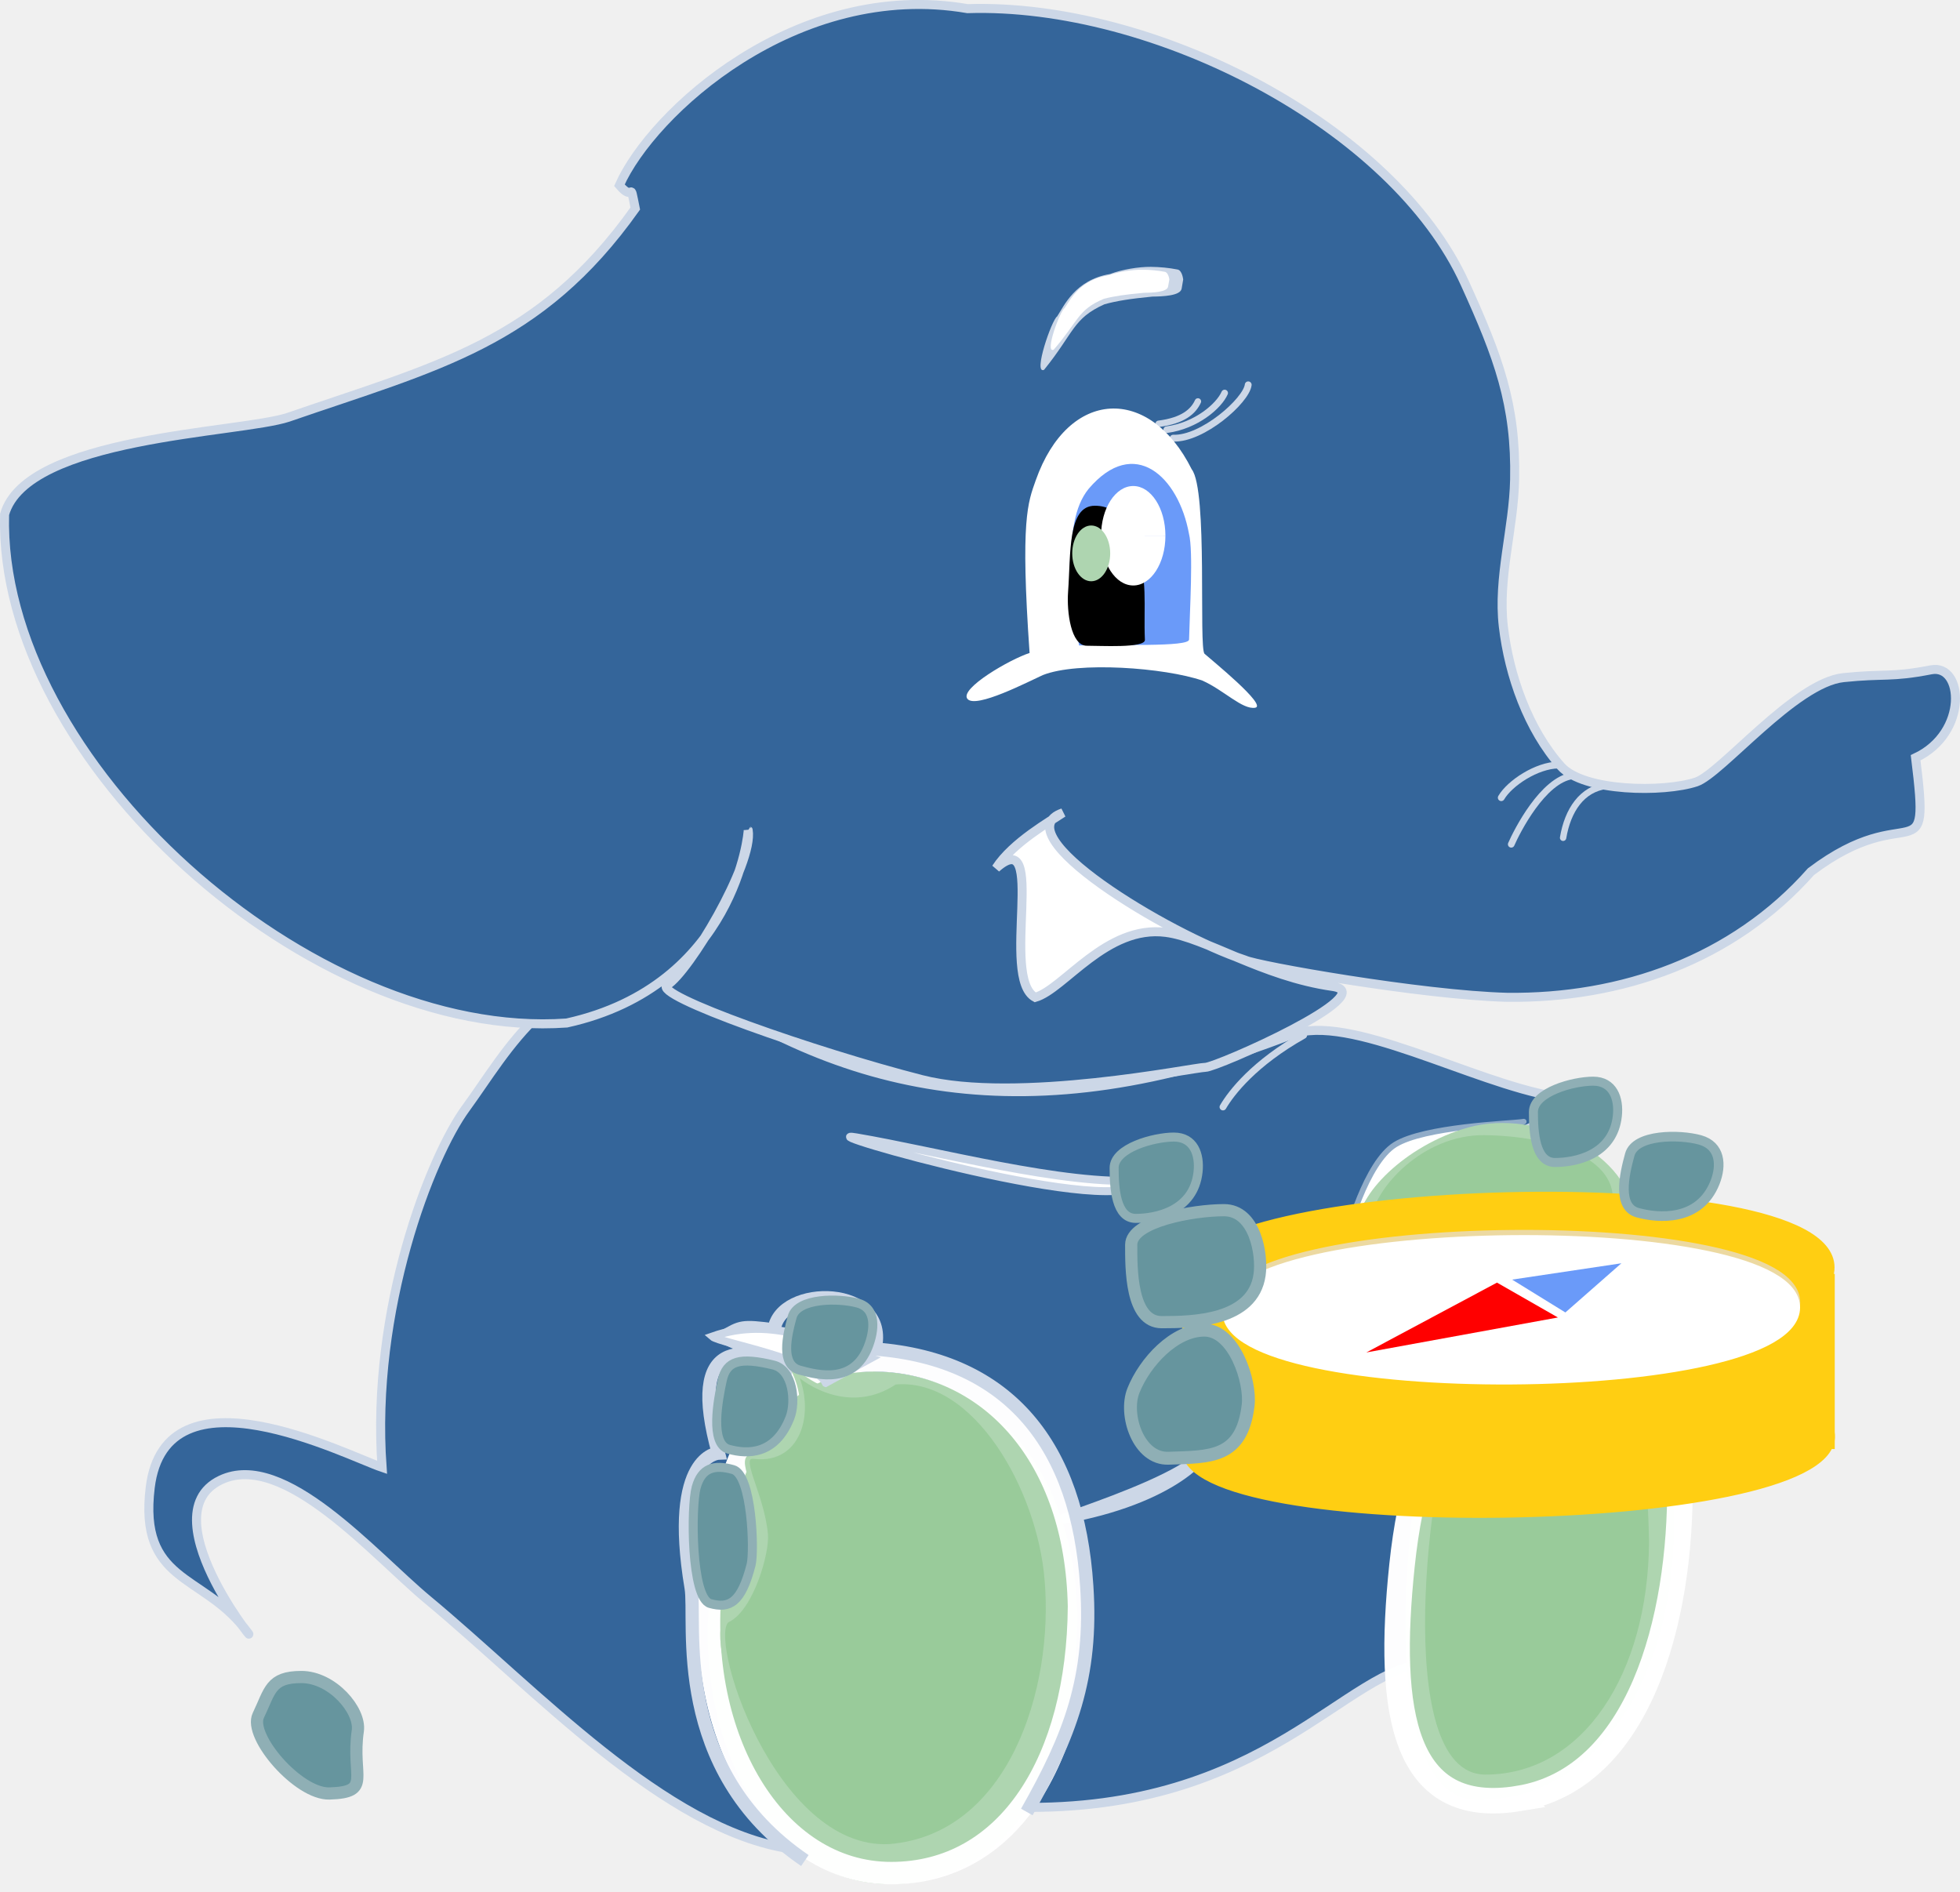
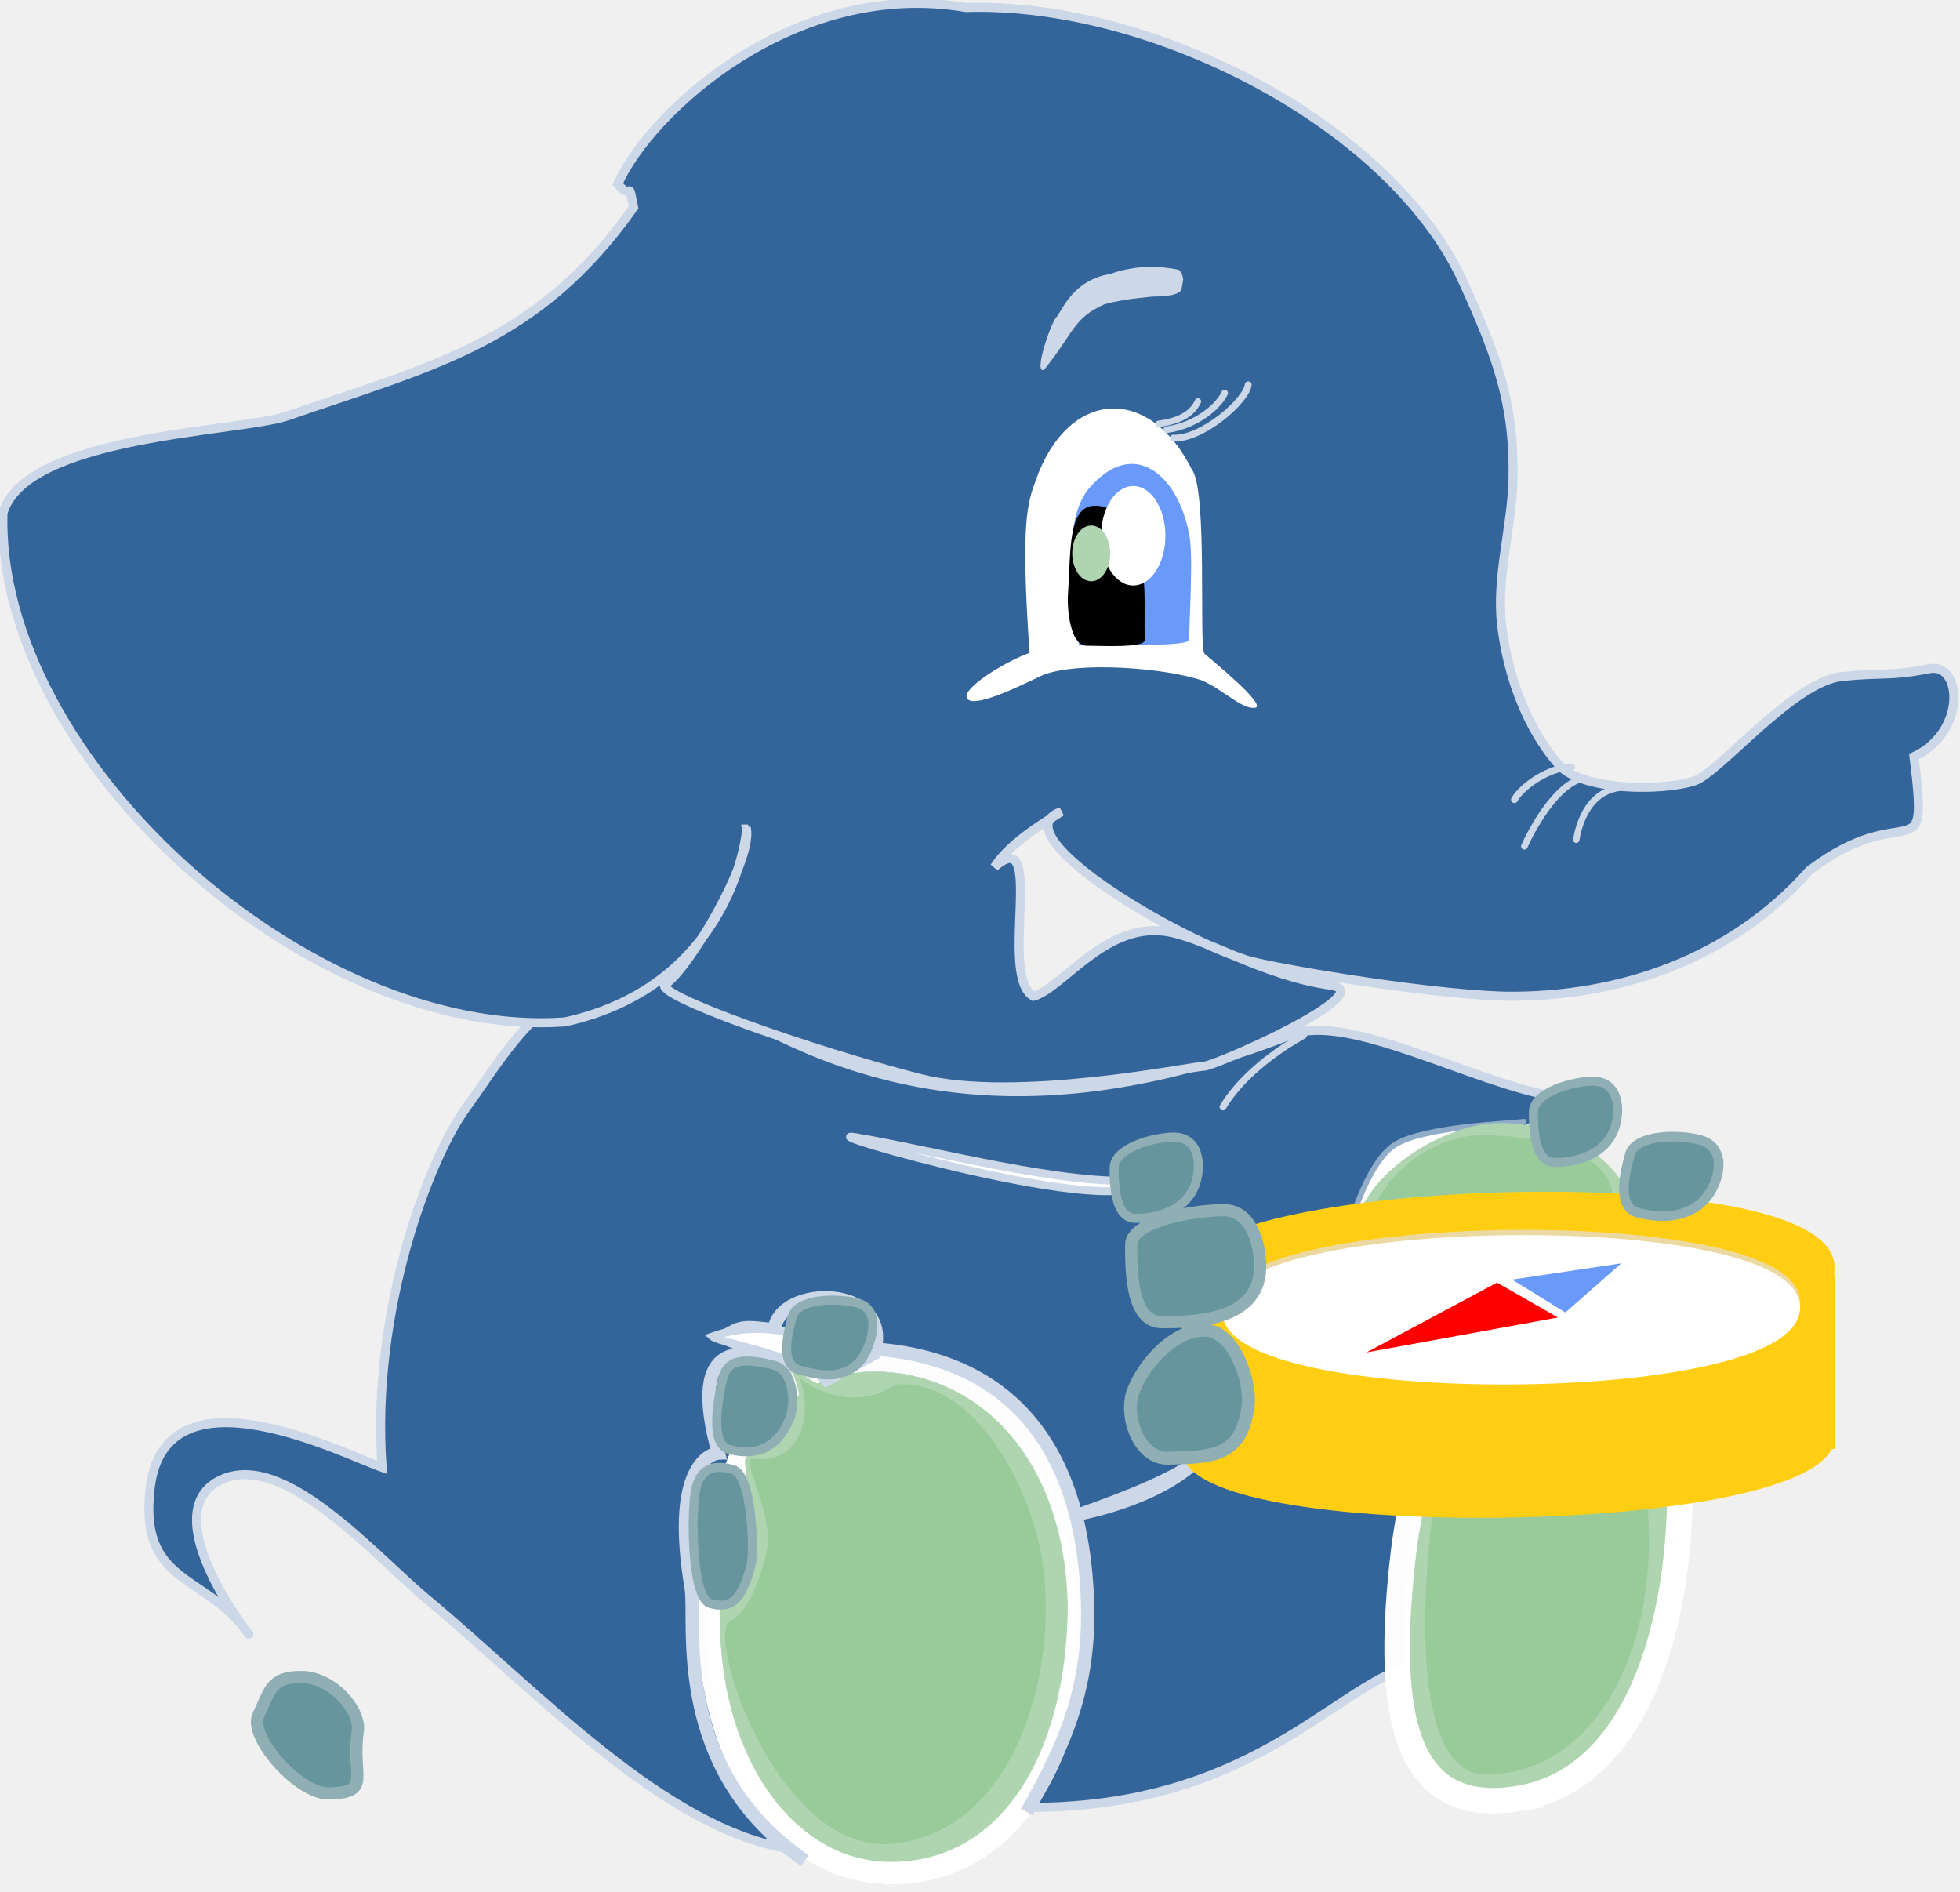
<svg xmlns="http://www.w3.org/2000/svg" width="738.499" height="712.609" id="svg2" version="1.1">
  <defs id="defs4">
-     </defs>
+     <linearGradient y2="11.232" x2="197.17" y1="249.007" x1="200.788" gradientUnits="userSpaceOnUse" id="Gradient_1">
+       <stop id="stop5" stop-color="#589632" offset="0" />
+       <stop id="stop7" stop-color="#93B023" offset="1" />
+     </linearGradient>
+     <linearGradient y2="16.928" x2="126.351" y1="252.718" x1="129.939" gradientUnits="userSpaceOnUse" id="Gradient_2">
+       <stop id="stop10" stop-color="#589632" offset="0" />
+       <stop id="stop12" stop-color="#93B023" offset="1" />
+     </linearGradient>
+   </defs>
  <g id="layer1" style="display:inline" transform="translate(-3.792174,-249.7327)">
-     <rect style="fill:#fefdff;fill-opacity:1;stroke:#ccd7e7;stroke-width:0.1;stroke-linecap:round;stroke-miterlimit:4;stroke-opacity:1;stroke-dasharray:none;stroke-dashoffset:0" id="rect3040" width="113.492" height="87.302" x="398.924" y="444.338" />
-     <rect style="fill:#ffffff;fill-opacity:1;stroke:#ccd7e7;stroke-width:9.595;stroke-linecap:round;stroke-miterlimit:4;stroke-opacity:1;stroke-dasharray:none;stroke-dashoffset:0" id="rect3048" width="103.544" height="92.645" x="356.047" y="296.615" transform="translate(3.792174,249.7327)" />
-     <g id="g3047" transform="translate(-40.44674,42.13776)">
-       <path id="path3034-2" d="m 342.227,904.163 c -47.642,-7.076 -96.086,-60.002 -136.857,-93.858 -20.303,-16.85 -54.171,-56.484 -77.986,-45.126 -28.622,13.651 20.498,70.475 8.799,55.647 -16.04,-20.329 -39.694,-17.188 -35.339,-52.844 5.769,-47.23 73.711,-12.172 87.356,-7.558 -4.328,-59.705 18.249,-117.149 31.546,-135.311 15.932,-21.761 32.642,-55.433 76.78,-52.353 64.159,47.231 136,62.87 234.176,24.667 21.681,-8.437 68.108,17.949 99.209,23.247 29.185,4.971 -79.921,29.793 -61.947,53.317 17.528,22.94 9.606,90.119 15.467,118.387 3.754,18.109 -2.835,23.542 -0.685,41.911 -31.156,0.645 -60.934,56.126 -155.16,54.177 -50.356,-50.637 -83.697,-10.602 -85.36,15.696 z" style="fill:#34659a;fill-opacity:1;stroke:#ccd7e7;stroke-width:3.4;stroke-linecap:butt;stroke-linejoin:miter;stroke-miterlimit:4;stroke-opacity:1;stroke-dasharray:none;display:inline" />
-       <path id="path4002" d="m 617.671,630.272 c 4.735,-0.639 -15.214,1.429 -31.726,9.268 -28.826,13.686 -35.324,38.475 -34.825,35.855 0.499,-2.619 7.789,-29.741 18.781,-36.566 10.992,-6.826 43.035,-7.918 47.77,-8.557 z" style="fill:#ffffff;fill-opacity:1;stroke:#91acc8;stroke-width:2.097;stroke-miterlimit:4;stroke-opacity:1;stroke-dasharray:none" />
-       <path id="path3034" d="m 326.136,520.342 c 0.256,0.171 -4.858,58.615 -68.37,72.669 -96.419,6.813 -214.373,-98.98 -211.798,-191.64 8.255,-29.304 88.636,-30.56 106.824,-36.545 56.015,-19.368 94.7,-27.777 130.806,-78.67 -2.389,-11.862 -0.112,-1.858 -5.974,-8.777 12.074,-27.267 66.589,-77.636 131.178,-66.528 70.147,-2.253 160.489,44.204 187.427,103.559 12.58,27.718 19.284,45.6 18.697,73.868 -0.384,18.49 -6.404,36.95 -4.255,55.319 2.163,18.49 9.339,38.8 21.711,52.71 8.543,9.605 38.759,9.919 50.964,5.887 9.266,-3.061 37.181,-37.398 55.451,-39.303 15.535,-1.62 17.692,0.035 33.023,-2.946 12.256,-2.383 14.149,23.76 -5.804,33.135 5.622,45.571 -1.76,14.406 -39.443,42.918 -29.365,33.184 -71.373,47.825 -114.439,47.329 -32.288,-0.827 -94.512,-11.902 -98.768,-14.03 -29.43,-9.776 -91.61,-47.715 -68.654,-55.488 -4.418,3.017 -18.888,11.111 -25.161,20.852 19.665,-17.383 1.255,41.445 14.741,48.695 10.917,-3.176 26.768,-27.424 49.258,-24.488 15.028,1.962 36.228,16.605 62.828,20.368 19.032,2.693 -43.729,30.473 -47.985,30.473 -4.255,0 -70.895,13.831 -106.905,4.609 -39.89,-10.215 -102.027,-31.898 -95.854,-35.64 8.135,-4.932 32.625,-45.724 30.501,-58.337 z" style="fill:#34659a;fill-opacity:1;stroke:#ccd7e7;stroke-width:3.4;stroke-linecap:butt;stroke-linejoin:miter;stroke-miterlimit:4;stroke-opacity:1;stroke-dasharray:none" />
-       <path style="fill:#ccd7e7;fill-opacity:1;stroke-width:0.1;stroke-miterlimit:4;stroke-dasharray:none;display:inline" id="path3046-7" d="m 437.621,346.929 c -4.282,1.849 2.998,-19.077 4.924,-20.105 2.566,-3.893 6.766,-13.79 19.957,-15.993 4.397,-1.686 10.751,-2.744 15.384,-2.698 3.329,0.033 6.765,0.351 10.065,1.006 1.757,0.349 2.096,3.77 2.096,3.77 l -0.582,3.431 c -0.46,2.712 -7.13,2.945 -11.025,2.994 -8.272,0.799 -13.623,1.645 -18.087,2.91 -11.904,5.343 -11.355,10.629 -22.733,24.685 z" />
-       <g id="g3959">
-         <g id="g3909">
-           <path id="path3882" d="m 480.793,367.257 c 9.222,-1.178 13.073,-4.647 14.808,-8.429" style="fill:none;stroke:#ccd7e7;stroke-width:2.407;stroke-linecap:round;stroke-linejoin:miter;stroke-miterlimit:4;stroke-opacity:1;stroke-dasharray:none;stroke-dashoffset:0" />
-           <path id="path3882-5" d="m 483.851,369.469 c 11.205,-1.508 19.71,-8.969 21.818,-13.809" style="fill:none;stroke:#ccd7e7;stroke-width:2.502;stroke-linecap:round;stroke-linejoin:miter;stroke-miterlimit:4;stroke-opacity:1;stroke-dasharray:none;stroke-dashoffset:0;display:inline" />
-           <path id="path3882-3" d="m 486.274,372.667 c 10.979,0.466 27.586,-14.157 28.274,-20.097" style="fill:none;stroke:#ccd7e7;stroke-width:2.57;stroke-linecap:round;stroke-linejoin:miter;stroke-miterlimit:4;stroke-opacity:1;stroke-dasharray:none;stroke-dashoffset:0;display:inline" />
-         </g>
+     <path style="display:inline;fill:#34659a;fill-opacity:1;stroke:#ccd7e7;stroke-width:3.4;stroke-linecap:butt;stroke-linejoin:miter;stroke-miterlimit:4;stroke-dasharray:none;stroke-opacity:1" d="m 301.781,946.301 c -47.642,-7.076 -96.086,-60.002 -136.857,-93.858 -20.303,-16.85 -54.171,-56.484 -77.986,-45.126 -28.622,13.651 20.498,70.475 8.799,55.647 -16.04,-20.329 -39.694,-17.188 -35.339,-52.844 5.769,-47.23 73.711,-12.172 87.356,-7.558 -4.328,-59.705 18.249,-117.149 31.546,-135.311 15.932,-21.761 32.642,-55.433 76.78,-52.353 64.159,47.231 136,62.87 234.176,24.667 21.681,-8.437 68.108,17.949 99.209,23.247 29.185,4.971 -79.921,29.793 -61.947,53.317 17.528,22.94 9.606,90.119 15.467,118.387 3.754,18.109 -2.835,23.542 -0.685,41.911 -31.156,0.645 -60.934,56.126 -155.16,54.177 -50.356,-50.637 -83.697,-10.602 -85.36,15.696 z" id="path3034-2" />
+     <path style="fill:#ffffff;fill-opacity:1;stroke:#91acc8;stroke-width:2.097;stroke-miterlimit:4;stroke-dasharray:none;stroke-opacity:1" d="m 577.224,672.41 c 4.735,-0.639 -15.214,1.429 -31.726,9.268 -28.826,13.686 -35.324,38.475 -34.825,35.855 0.499,-2.619 7.789,-29.741 18.781,-36.566 10.992,-6.826 43.035,-7.918 47.77,-8.557 z" id="path4002" />
+     <g id="g3959" transform="translate(-40.44674,42.13776)" />
+     <path style="fill:#ffffff;fill-opacity:1;stroke:#ccd7e7;stroke-width:3;stroke-miterlimit:4;stroke-dasharray:none;stroke-opacity:1" id="path4000" d="m 434.015,694.433 c -5.58,15.798 -128.541,-19.736 -107.563,-16.199 29.934,5.047 78.636,18.223 107.563,16.199 z" />
+     <path style="display:inline;fill:#ffffff;fill-opacity:1;stroke:#ccd7e7;stroke-width:3.227;stroke-miterlimit:4;stroke-dasharray:none;stroke-opacity:1" id="path4000-0" d="m 458.767,791.294 c 5.625,14.743 -83.702,37.621 -46.946,29.421 37.879,-8.45 51.376,-25.895 46.946,-29.421 z" />
+     <g id="g4349" transform="translate(-41.21041,46.02868)">
+       <path id="path3976" d="m 380.241,913.536 c -44.074,0 -73.768,-51.252 -67.877,-108.806 6.052,-59.121 27.895,-86.099 64.837,-84.279 40.194,1.981 72.685,35.704 73.819,92.567 -0.4,58.021 -26.704,100.518 -70.779,100.518 z" style="fill:#aed5b0;fill-opacity:1;stroke:#ffffff;stroke-width:5.545;stroke-miterlimit:4;stroke-opacity:0" />
+       <path id="path3976-7" d="m 380.772,909.383 c -44.074,0 -73.768,-51.252 -67.877,-108.806 6.052,-59.121 27.895,-86.099 64.837,-84.279 40.194,1.981 72.685,35.704 73.819,92.567 -0.4,58.021 -26.705,100.518 -70.779,100.518 z" style="display:inline;fill:#aed5b0;fill-opacity:0;stroke:#ffffff;stroke-width:8.445;stroke-miterlimit:4;stroke-dasharray:none;stroke-opacity:0.986" />
+       <g transform="translate(-2.072739,-1.03637)" id="g4323">
+         <path style="fill:none;stroke:#ccd7e7;stroke-width:5;stroke-linecap:butt;stroke-linejoin:miter;stroke-miterlimit:4;stroke-dasharray:none;stroke-opacity:1" d="m 350.333,905.687 c -50.786,-34.61 -40.71,-89.993 -42.849,-102.78 -8.362,-49.991 10.26,-50.694 10.26,-50.694 -12.17,-43.824 9.355,-40.68 28.53,-31.849 l -26.719,-11.905 c 6.849,-3.913 6.854,-4.254 19.184,-2.687 2.176,-17.359 43.851,-17.037 38.021,7.213 50.801,3.883 76.39,36.667 79.79,89.318 2.286,34.378 -6.341,56.47 -22.586,85.093" id="path4231" />
+         <path style="fill:#ffffff;fill-opacity:1;stroke:#ccd7e7;stroke-width:3;stroke-miterlimit:4;stroke-dasharray:none;stroke-opacity:1" d="m 375.121,716.505 c -1.201,0.665 -15.684,8.498 -16.885,9.164 -4.701,-9.05 -39.974,-14.945 -42.745,-17.421 22.787,-8.041 42.301,2.868 59.63,8.257 z" id="path3997" />
+         <path style="fill:#99cb9a;fill-opacity:1;stroke:#aed5b0;stroke-width:1.842;stroke-miterlimit:4;stroke-dasharray:none;stroke-opacity:1" d="m 441.588,799.966 c 3.527,41.312 -13.673,96.699 -59.415,100.451 -44.103,2.238 -70.379,-80.785 -60.87,-85.412 8.758,-4.261 14.849,-25.314 14.203,-32.245 -1.468,-15.771 -11.616,-30.166 -4.124,-29.304 17.594,2.024 22.119,-18.407 14.527,-32.924 5.45,5.778 22.041,15.885 38.328,4.915 30.526,-2.886 54.694,40.687 57.35,74.519 z" id="path3970" />
+         <path style="display:inline;fill:#66959e;fill-opacity:1;stroke:#8fafb5;stroke-width:3.4;stroke-miterlimit:4;stroke-opacity:1" d="m 374.157,712.233 c -5.504,13.881 -18.594,10.677 -25.827,8.679 -7.233,-1.998 -4.778,-12.785 -2.779,-20.018 1.998,-7.233 17.543,-7.195 24.776,-5.197 7.233,1.998 6.259,10.411 3.83,16.536 z" id="path3771-5-3" />
+         <path style="display:inline;fill:#66959e;fill-opacity:1;stroke:#8fafb5;stroke-width:3.4;stroke-miterlimit:4;stroke-opacity:1" d="m 344.685,738.96 c -5.504,13.881 -15.803,13.78 -23.036,11.782 -7.233,-1.998 -4.03,-18.698 -2.43,-26.029 1.596,-7.313 6.649,-8.78 19.33,-5.692 7.291,1.775 8.564,13.815 6.136,19.94 z" id="path3771-5-5" />
+         <path style="display:inline;fill:#66959e;fill-opacity:1;stroke:#8fafb5;stroke-width:3.4;stroke-miterlimit:4;stroke-opacity:1" d="m 330.081,794.236 c -3.707,14.465 -8.198,16.618 -15.431,14.62 -7.233,-1.998 -7.253,-36.547 -5.255,-43.78 1.998,-7.233 6.663,-8.718 13.885,-6.682 7.201,2.03 8.074,30.873 6.801,35.843 z" id="path3771-5-6" />
      </g>
-       <g transform="translate(-617.2097,20.53188)" id="g3104">
-         <path style="fill:#ffffff;fill-opacity:1;stroke-width:0.1;stroke-miterlimit:4;stroke-dasharray:none" id="path3046" d="m 1058.447,318.835 c -3.561,1.437 2.493,-14.831 4.094,-15.63 2.133,-3.027 5.627,-10.72 16.595,-12.433 3.656,-1.311 8.94,-2.133 12.793,-2.097 2.768,0.026 5.625,0.273 8.37,0.782 1.461,0.271 1.743,2.931 1.743,2.931 l -0.484,2.667 c -0.383,2.108 -5.929,2.289 -9.168,2.327 -6.879,0.621 -11.328,1.279 -15.04,2.262 -9.898,4.154 -9.442,8.263 -18.903,19.191 z" />
-         <path style="fill:#ffffff;fill-opacity:1;fill-rule:nonzero;stroke:none" d="m 1025.964,450.358 c -3.104,-3.837 16.136,-14.986 23.416,-17.284 -3.523,-50.323 -0.616,-56.728 2.307,-65.019 12.277,-34.823 42.975,-35.903 58.785,-4.182 6.167,7.826 2.549,67.433 4.839,69.502 2.29,2.07 23.906,19.567 19.049,20.327 -4.857,0.76 -11.707,-6.592 -19.875,-10.236 -14.153,-4.859 -46.946,-7.317 -60.123,-2.069 -5.383,2.426 -25.295,12.797 -28.399,8.96 z" id="path2985" />
-         <path style="fill:#6a9af9;fill-opacity:1" d="m 1064.722,397.218 c 0.712,-8.924 1.255,-18.998 6.882,-25.961 17.229,-20.284 33.902,-4.64 37.833,16.901 1.673,6.555 0.289,29.041 0.035,39.857 -0.069,2.929 -27.462,1.655 -41.44,2.224 0,0 -4.189,-21.994 -3.309,-33.021 z" id="path2988" />
-         <path style="fill:#000000;fill-opacity:1" d="m 1089.371,393.954 c 4.756,10.413 2.894,21.484 3.457,34.17 0.143,3.222 -17.055,2.187 -21.87,2.218 -6.016,0.038 -7.613,-12.809 -7.073,-20.243 1.064,-14.64 -0.217,-32.499 10.064,-32.499 10.28,0 12.31,9.538 15.423,16.354 z" id="path2994" />
-         <path style="fill:#ffffff;fill-opacity:1" id="path2999" d="m 409.796,388.771 c 0,10.348 -5.426,18.737 -12.12,18.737 -6.694,0 -12.12,-8.389 -12.12,-18.737 0,-10.348 5.426,-18.737 12.12,-18.737 6.685,0 12.108,8.368 12.12,18.703 l -12.12,0.034 z" transform="translate(690.7641,0.131237)" />
+     </g>
+     <path style="display:inline;fill:#66959e;fill-opacity:1;stroke:#8fafb5;stroke-width:4.595;stroke-miterlimit:4;stroke-opacity:1" d="m 138.609,901.808 c -2.51,17.384 5.481,23.113 -10.68,23.608 -11.7,0.358 -30.612,-21.48 -26.809,-29.402 4.455,-9.282 4.499,-14.477 16.205,-14.477 11.706,0 22.392,12.601 21.284,20.271 z" id="path3771-3-6-9" />
+     <path style="display:inline;fill:#aed5b0;fill-opacity:1;stroke:#ffffff;stroke-width:5.545;stroke-miterlimit:4;stroke-opacity:0" d="m 560.605,927.848 c -44.074,0 -23.448,-142.306 -15.022,-152.334 12.355,-14.704 9.646,-18.398 42.037,-34.533 36.021,-17.944 45.74,27.413 46.873,84.276 -0.4,58.021 -29.814,102.591 -73.888,102.591 z" id="path3976-6" />
+     <path style="display:inline;fill:#ffffff;fill-opacity:0;stroke:#ffffff;stroke-width:9.614;stroke-miterlimit:4;stroke-dasharray:none;stroke-opacity:0.986" d="m 575.965,927.31 c -43.345,7.072 -49.784,-31.927 -43.914,-87.881 6.03,-57.476 27.796,-83.704 64.607,-81.935 40.052,1.925 38.971,-4.484 40.1,50.797 0.513,51.851 -15.395,111.611 -60.794,119.018 z" id="path3976-7-2" />
+     <path style="display:inline;fill:#99cb9a;fill-opacity:1;stroke:#ffffff;stroke-width:4.682;stroke-miterlimit:4;stroke-opacity:0" d="m 563.475,918.297 c -36.773,0 -19.564,-121.611 -12.533,-130.181 10.309,-12.565 8.048,-15.722 35.073,-29.511 30.054,-15.334 38.162,23.427 39.108,72.02 -0.333,49.583 -24.875,87.672 -61.648,87.672 z" id="path3976-6-1" />
+     <g id="g3094" transform="translate(-40.44674,42.13776)">
+       <path id="path3976-6-6" d="m 576.626,692.499 c -32.51,0 -19.857,-17.478 -20.455,-23.221 -1.136,-10.916 17.335,-30.187 41.227,-36.898 26.569,-7.463 61.627,10.563 62.463,34.211 -0.295,24.13 -50.725,25.908 -83.234,25.908 z" style="display:inline;fill:#aed5b0;fill-opacity:1;stroke:#ffffff;stroke-width:3.071;stroke-miterlimit:4;stroke-opacity:0" />
+       <path id="path3976-6-6-7" d="m 587.506,688.24 c -25.08,0 -26.988,-15.739 -26.502,-21.525 0.918,-10.916 19.048,-31.741 42.526,-31.458 24.297,0.293 51.238,8.126 48.188,26.87 -0.227,18.952 -39.132,26.113 -64.213,26.113 z" style="display:inline;fill:#99cb9a;fill-opacity:1;stroke:#ffffff;stroke-width:2.391;stroke-miterlimit:4;stroke-opacity:0" />
+     </g>
+     <path style="fill:#66959e;fill-opacity:1;stroke:#8fafb5;stroke-width:3.4;stroke-miterlimit:4;stroke-opacity:1" d="m 455.209,691.206 c -1.609,14.845 -15.984,17.547 -23.488,17.547 -7.504,0 -8.141,-11.529 -8.141,-19.032 0,-7.504 14.994,-11.607 22.498,-11.607 7.504,0 9.841,6.542 9.131,13.092 z" id="path3771" />
+     <rect style="fill:#ffce12;fill-opacity:1;stroke:#ffce12;stroke-width:2.778;stroke-miterlimit:4;stroke-dasharray:none;stroke-opacity:1" id="rect4115" width="243.042" height="63.214" x="450.667" y="731.047" />
+     <path style="display:inline;fill:#ffce12;fill-opacity:1;stroke:#ffce12;stroke-width:3.878;stroke-miterlimit:4;stroke-opacity:1" d="m 693.082,727.202 c 0.115,40.001 -240.448,38.923 -241.595,3.688 -1.147,-35.235 241.48,-43.689 241.595,-3.688 z" id="path3922-1-0-9" />
+     <path style="display:inline;fill:#ffce12;fill-opacity:1;stroke:#ecd9a1;stroke-width:3.659;stroke-miterlimit:4;stroke-opacity:1" d="m 680.235,740.414 c -0.276,35.491 -213.777,36.295 -214.027,1.656 -0.249,-34.639 214.303,-37.148 214.027,-1.656 z" id="path3922-1-0" />
+     <path style="display:inline;fill:#ffce12;fill-opacity:1;stroke:#ffce12;stroke-width:3.884;stroke-miterlimit:4;stroke-opacity:1" d="m 693.222,791.278 c -1.595,35.343 -243.291,38.664 -242.322,4.176 0.97,-34.488 243.917,-39.519 242.322,-4.176 z" id="path3922-1-0-9-3" />
+     <path style="display:inline;fill:#ffffff;fill-opacity:1;stroke:#ffffff;stroke-width:3.659;stroke-miterlimit:4;stroke-opacity:1" d="m 680.205,742.37 c -0.276,35.491 -213.777,36.295 -214.027,1.656 -0.249,-34.639 214.303,-37.148 214.027,-1.656 z" id="path3922-1" />
+     <g id="g3966" transform="translate(73.61725,80.82263)">
+       <path id="path3945" d="m 445,678.434 49.22,-26.307 22.953,13.135 z" style="fill:#ff0000;fill-opacity:1;stroke:#ffffff;stroke-width:0;stroke-miterlimit:4;stroke-dasharray:none;stroke-opacity:1" />
+       <path id="path3945-2" d="m 519.985,663.373 -20.065,-12.378 41.167,-6.151 z" style="display:inline;fill:#6a9af9;fill-opacity:1;stroke:#ffffff;stroke-width:0;stroke-miterlimit:4;stroke-dasharray:none;stroke-opacity:1" />
+     </g>
+     <path style="display:inline;fill:#66959e;fill-opacity:1;stroke:#8fafb5;stroke-width:4.595;stroke-miterlimit:4;stroke-opacity:1" d="m 478.378,730.056 c -2.51,17.384 -25.154,17.797 -36.859,17.797 -11.706,0 -11.505,-20.396 -11.505,-29.183 0,-8.787 23.247,-13.012 34.953,-13.012 11.706,0 14.518,16.728 13.411,24.398 z" id="path3771-3" />
+     <path style="display:inline;fill:#66959e;fill-opacity:1;stroke:#8fafb5;stroke-width:4.857;stroke-miterlimit:4;stroke-opacity:1" d="m 474.076,779.148 c -2.421,20.132 -14.411,19.391 -30,19.964 -11.286,0.415 -16.887,-16.342 -13.219,-25.516 4.298,-10.749 15.407,-22.739 26.699,-22.739 11.291,0 17.588,19.408 16.52,28.291 z" id="path3771-3-6" />
+     <path style="display:inline;fill:#66959e;fill-opacity:1;stroke:#8fafb5;stroke-width:3.4;stroke-miterlimit:4;stroke-opacity:1" d="m 613.188,670.149 c -1.609,14.845 -15.984,17.547 -23.488,17.547 -7.504,0 -8.141,-11.529 -8.141,-19.032 0,-7.504 14.994,-11.607 22.498,-11.607 7.504,0 9.841,6.542 9.131,13.092 z" id="path3771-7" />
+     <path style="display:inline;fill:#66959e;fill-opacity:1;stroke:#8fafb5;stroke-width:3.627;stroke-miterlimit:4;stroke-opacity:1" d="m 649.975,695.236 c -5.872,14.81 -21.423,13.504 -29.139,11.372 -7.717,-2.132 -5.097,-14.169 -2.965,-21.885 2.132,-7.717 18.717,-7.676 26.433,-5.545 7.717,2.132 8.262,9.523 5.671,16.057 z" id="path3771-5" />
+     <path id="path3882-3-9-0" d="m 494.989,639.777 c -18.546,10.418 -27.227,21.563 -30.397,27.006" style="display:inline;fill:none;stroke:#ccd7e7;stroke-width:2.57;stroke-linecap:round;stroke-linejoin:miter;stroke-miterlimit:4;stroke-dasharray:none;stroke-dashoffset:0;stroke-opacity:1" />
+   </g>
+   <g id="layer5" style="display:inline">
+     <g id="g1165" transform="translate(19.98222,-17.25737)">
+       <path style="display:inline;fill:#34659a;fill-opacity:1;stroke:#ccd7e7;stroke-width:3.4;stroke-linecap:butt;stroke-linejoin:miter;stroke-miterlimit:4;stroke-dasharray:none;stroke-opacity:1" d="m 261.298,329.591 c 0.256,0.171 -4.858,58.615 -68.37,72.669 -96.419,6.813 -214.373,-98.98 -211.798,-191.64 8.255,-29.304 88.636,-30.56 106.824,-36.545 56.015,-19.368 94.7,-27.777 130.806,-78.67 -2.389,-11.862 -0.112,-1.858 -5.974,-8.777 12.074,-27.267 66.589,-77.636 131.178,-66.528 70.147,-2.253 160.489,44.204 187.427,103.559 12.58,27.718 19.284,45.6 18.697,73.868 -0.384,18.49 -6.404,36.95 -4.255,55.319 2.163,18.49 9.339,38.8 21.711,52.71 8.543,9.605 38.759,9.919 50.964,5.887 9.266,-3.061 37.181,-37.398 55.451,-39.303 15.535,-1.62 17.692,0.035 33.023,-2.946 12.256,-2.383 14.149,23.76 -5.804,33.135 5.622,45.571 -1.76,14.406 -39.443,42.918 -29.365,33.184 -71.373,47.825 -114.439,47.329 -32.288,-0.827 -94.512,-11.902 -98.768,-14.03 -29.43,-9.776 -91.61,-47.715 -68.654,-55.488 -4.418,3.017 -18.888,11.111 -25.161,20.852 19.665,-17.383 1.255,41.445 14.741,48.695 10.917,-3.176 26.768,-27.424 49.258,-24.488 15.028,1.962 36.228,16.605 62.828,20.368 19.032,2.693 -43.729,30.473 -47.985,30.473 -4.255,0 -70.895,13.831 -106.905,4.609 -39.89,-10.215 -102.027,-31.898 -95.854,-35.64 8.135,-4.932 32.625,-45.724 30.501,-58.337 z" id="path3034" />
+       <g transform="rotate(180,530.0307,339.2832)" style="display:inline" id="g3909-5-3">
+         <path id="path3882-6-6" d="m 469.816,364.513 c 9.222,-1.178 14.576,-9.204 16.311,-19.573" style="fill:none;stroke:#ccd7e7;stroke-width:2.407;stroke-linecap:round;stroke-linejoin:miter;stroke-miterlimit:4;stroke-dasharray:none;stroke-dashoffset:0;stroke-opacity:1" />
+         <path id="path3882-5-2-7" d="m 482.541,368.287 c 11.205,-1.508 21.02,-20.959 23.129,-25.799" style="display:inline;fill:none;stroke:#ccd7e7;stroke-width:2.502;stroke-linecap:round;stroke-linejoin:miter;stroke-miterlimit:4;stroke-dasharray:none;stroke-dashoffset:0;stroke-opacity:1" />
+         <path id="path3882-3-9-5" d="m 487.856,372.35 c 8.215,-0.086 18.404,-6.857 21.574,-12.301" style="display:inline;fill:none;stroke:#ccd7e7;stroke-width:2.57;stroke-linecap:round;stroke-linejoin:miter;stroke-miterlimit:4;stroke-dasharray:none;stroke-dashoffset:0;stroke-opacity:1" />
      </g>
-       <path style="fill:#aed5b0;fill-opacity:1;display:inline" id="path2999-1" d="m 411.371,388.771 c 0,9.913 -6.131,17.949 -13.695,17.949 -7.563,0 -13.695,-8.036 -13.695,-17.949 0,-9.913 6.131,-17.949 13.695,-17.949 7.563,0 13.695,8.036 13.695,17.949 z" transform="matrix(0.5223648,0,0,0.5853175,247.6596,188.5226)" />
-       <path d="m 474.462,652.295 c -5.58,15.798 -128.541,-19.736 -107.563,-16.199 29.934,5.047 78.636,18.223 107.563,16.199 z" id="path4000" style="fill:#ffffff;fill-opacity:1;stroke:#ccd7e7;stroke-width:3;stroke-miterlimit:4;stroke-opacity:1;stroke-dasharray:none" />
-       <path d="m 499.214,749.156 c 5.625,14.743 -83.702,37.621 -46.946,29.421 37.879,-8.45 51.376,-25.895 46.946,-29.421 z" id="path4000-0" style="fill:#ffffff;fill-opacity:1;stroke:#ccd7e7;stroke-width:3.227;stroke-miterlimit:4;stroke-opacity:1;stroke-dasharray:none;display:inline" />
-       <g transform="translate(-0.7636723,3.890921)" id="g4349">
-         <path style="fill:#aed5b0;fill-opacity:1;stroke:#ffffff;stroke-width:5.545;stroke-miterlimit:4;stroke-opacity:0" d="m 380.241,913.536 c -44.074,0 -73.768,-51.252 -67.877,-108.806 6.052,-59.121 27.895,-86.099 64.837,-84.279 40.194,1.981 72.685,35.704 73.819,92.567 -0.4,58.021 -26.704,100.518 -70.779,100.518 z" id="path3976" />
-         <path style="fill:#aed5b0;fill-opacity:0;stroke:#ffffff;stroke-width:8.445;stroke-miterlimit:4;stroke-opacity:0.986;stroke-dasharray:none;display:inline" d="m 380.772,909.383 c -44.074,0 -73.768,-51.252 -67.877,-108.806 6.052,-59.121 27.895,-86.099 64.837,-84.279 40.194,1.981 72.685,35.704 73.819,92.567 -0.4,58.021 -26.705,100.518 -70.779,100.518 z" id="path3976-7" />
-         <g id="g4323" transform="translate(-2.072739,-1.03637)">
-           <path id="path4231" d="m 350.333,905.687 c -50.786,-34.61 -40.71,-89.993 -42.849,-102.78 -8.362,-49.991 10.26,-50.694 10.26,-50.694 -12.17,-43.824 9.355,-40.68 28.53,-31.849 l -26.719,-11.905 c 6.849,-3.913 6.854,-4.254 19.184,-2.687 2.176,-17.359 43.851,-17.037 38.021,7.213 50.801,3.883 76.39,36.667 79.79,89.318 2.286,34.378 -6.341,56.47 -22.586,85.093" style="fill:none;stroke:#ccd7e7;stroke-width:5;stroke-linecap:butt;stroke-linejoin:miter;stroke-miterlimit:4;stroke-opacity:1;stroke-dasharray:none" />
-           <path id="path3997" d="m 375.121,716.505 c -1.201,0.665 -15.684,8.498 -16.885,9.164 -4.701,-9.05 -39.974,-14.945 -42.745,-17.421 22.787,-8.041 42.301,2.868 59.63,8.257 z" style="fill:#ffffff;fill-opacity:1;stroke:#ccd7e7;stroke-width:3;stroke-miterlimit:4;stroke-opacity:1;stroke-dasharray:none" />
-           <path id="path3970" d="m 441.588,799.966 c 3.527,41.312 -13.673,96.699 -59.415,100.451 -44.103,2.238 -70.379,-80.785 -60.87,-85.412 8.758,-4.261 14.849,-25.314 14.203,-32.245 -1.468,-15.771 -11.616,-30.166 -4.124,-29.304 17.594,2.024 22.119,-18.407 14.527,-32.924 5.45,5.778 22.041,15.885 38.328,4.915 30.526,-2.886 54.694,40.687 57.35,74.519 z" style="fill:#99cb9a;fill-opacity:1;stroke:#aed5b0;stroke-width:1.842;stroke-miterlimit:4;stroke-opacity:1;stroke-dasharray:none" />
-           <path id="path3771-5-3" d="m 374.157,712.233 c -5.504,13.881 -18.594,10.677 -25.827,8.679 -7.233,-1.998 -4.778,-12.785 -2.779,-20.018 1.998,-7.233 17.543,-7.195 24.776,-5.197 7.233,1.998 6.259,10.411 3.83,16.536 z" style="fill:#66959e;fill-opacity:1;stroke:#8fafb5;stroke-width:3.4;stroke-miterlimit:4;stroke-opacity:1;display:inline" />
-           <path id="path3771-5-5" d="m 344.685,738.96 c -5.504,13.881 -15.803,13.78 -23.036,11.782 -7.233,-1.998 -4.03,-18.698 -2.43,-26.029 1.596,-7.313 6.649,-8.78 19.33,-5.692 7.291,1.775 8.564,13.815 6.136,19.94 z" style="fill:#66959e;fill-opacity:1;stroke:#8fafb5;stroke-width:3.4;stroke-miterlimit:4;stroke-opacity:1;display:inline" />
-           <path id="path3771-5-6" d="m 330.081,794.236 c -3.707,14.465 -8.198,16.618 -15.431,14.62 -7.233,-1.998 -7.253,-36.547 -5.255,-43.78 1.998,-7.233 6.663,-8.718 13.885,-6.682 7.201,2.03 8.074,30.873 6.801,35.843 z" style="fill:#66959e;fill-opacity:1;stroke:#8fafb5;stroke-width:3.4;stroke-miterlimit:4;stroke-opacity:1;display:inline" />
-         </g>
-       </g>
-       <path id="path3771-3-6-9" d="m 179.056,859.67 c -2.51,17.384 5.481,23.113 -10.68,23.608 -11.7,0.358 -30.612,-21.48 -26.809,-29.402 4.455,-9.282 4.499,-14.477 16.205,-14.477 11.706,0 22.392,12.601 21.284,20.271 z" style="fill:#66959e;fill-opacity:1;stroke:#8fafb5;stroke-width:4.595;stroke-miterlimit:4;stroke-opacity:1;display:inline" />
-       <path id="path3976-6" d="m 601.052,885.71 c -44.074,0 -23.448,-142.306 -15.022,-152.334 12.355,-14.704 9.646,-18.398 42.037,-34.533 36.021,-17.944 45.74,27.413 46.873,84.276 -0.4,58.021 -29.814,102.591 -73.888,102.591 z" style="fill:#aed5b0;fill-opacity:1;stroke:#ffffff;stroke-width:5.545;stroke-miterlimit:4;stroke-opacity:0;display:inline" />
-       <path id="path3976-7-2" d="m 616.412,885.172 c -43.345,7.072 -49.784,-31.927 -43.914,-87.881 6.03,-57.476 27.796,-83.704 64.607,-81.935 40.052,1.925 38.971,-4.484 40.1,50.797 0.513,51.851 -15.395,111.611 -60.794,119.018 z" style="fill:#ffffff;fill-opacity:0;stroke:#ffffff;stroke-width:9.614;stroke-miterlimit:4;stroke-opacity:0.986;stroke-dasharray:none;display:inline" />
-       <path id="path3976-6-1" d="m 603.922,876.159 c -36.773,0 -19.564,-121.611 -12.533,-130.181 10.309,-12.565 8.048,-15.722 35.073,-29.511 30.054,-15.334 38.162,23.427 39.108,72.02 -0.333,49.583 -24.875,87.672 -61.648,87.672 z" style="fill:#99cb9a;fill-opacity:1;stroke:#ffffff;stroke-width:4.682;stroke-miterlimit:4;stroke-opacity:0;display:inline" />
-       <g id="g3094">
-         <path style="fill:#aed5b0;fill-opacity:1;stroke:#ffffff;stroke-width:3.071;stroke-miterlimit:4;stroke-opacity:0;display:inline" d="m 576.626,692.499 c -32.51,0 -19.857,-17.478 -20.455,-23.221 -1.136,-10.916 17.335,-30.187 41.227,-36.898 26.569,-7.463 61.627,10.563 62.463,34.211 -0.295,24.13 -50.725,25.908 -83.234,25.908 z" id="path3976-6-6" />
-         <path style="fill:#99cb9a;fill-opacity:1;stroke:#ffffff;stroke-width:2.391;stroke-miterlimit:4;stroke-opacity:0;display:inline" d="m 587.506,688.24 c -25.08,0 -26.988,-15.739 -26.502,-21.525 0.918,-10.916 19.048,-31.741 42.526,-31.458 24.297,0.293 51.238,8.126 48.188,26.87 -0.227,18.952 -39.132,26.113 -64.213,26.113 z" id="path3976-6-6-7" />
-       </g>
-       <g transform="translate(10.3197,4.526268)" id="g4195">
-         <path style="fill:#66959e;fill-opacity:1;stroke:#8fafb5;stroke-width:3.4;stroke-miterlimit:4;stroke-opacity:1" d="m 485.336,644.542 c -1.609,14.845 -15.984,17.547 -23.488,17.547 -7.504,0 -8.141,-11.529 -8.141,-19.032 0,-7.504 14.994,-11.607 22.498,-11.607 7.504,0 9.841,6.542 9.131,13.092 z" id="path3771" />
-         <g id="g4176" transform="translate(0.656333,-9.600382)">
-           <rect y="693.984" x="480.138" height="63.214" width="243.042" id="rect4115" style="fill:#ffce12;fill-opacity:1;stroke:#ffce12;stroke-width:2.778;stroke-miterlimit:4;stroke-opacity:1;stroke-dasharray:none" />
-           <path id="path3922-1-0-9" d="m 722.553,690.138 c 0.115,40.001 -240.448,38.923 -241.595,3.688 -1.147,-35.235 241.48,-43.689 241.595,-3.688 z" style="fill:#ffce12;fill-opacity:1;stroke:#ffce12;stroke-width:3.878;stroke-miterlimit:4;stroke-opacity:1;display:inline" />
-           <path id="path3922-1-0" d="m 709.706,703.35 c -0.276,35.491 -213.777,36.295 -214.027,1.656 -0.249,-34.639 214.303,-37.148 214.027,-1.656 z" style="fill:#ffce12;fill-opacity:1;stroke:#ecd9a1;stroke-width:3.659;stroke-miterlimit:4;stroke-opacity:1;display:inline" />
-           <path id="path3922-1-0-9-3" d="m 722.693,754.215 c -1.595,35.343 -243.291,38.664 -242.322,4.176 0.97,-34.488 243.917,-39.519 242.322,-4.176 z" style="fill:#ffce12;fill-opacity:1;stroke:#ffce12;stroke-width:3.884;stroke-miterlimit:4;stroke-opacity:1;display:inline" />
-           <path id="path3922-1" d="m 709.676,705.307 c -0.276,35.491 -213.777,36.295 -214.027,1.656 -0.249,-34.639 214.303,-37.148 214.027,-1.656 z" style="fill:#ffffff;fill-opacity:1;stroke:#ffffff;stroke-width:3.659;stroke-miterlimit:4;stroke-opacity:1;display:inline" />
-           <g transform="translate(103.088,43.75899)" id="g3966">
-             <path style="fill:#ff0000;fill-opacity:1;stroke:#ffffff;stroke-width:0;stroke-miterlimit:4;stroke-opacity:1;stroke-dasharray:none" d="m 445,678.434 49.22,-26.307 22.953,13.135 z" id="path3945" />
-             <path style="fill:#6a9af9;fill-opacity:1;stroke:#ffffff;stroke-width:0;stroke-miterlimit:4;stroke-opacity:1;stroke-dasharray:none;display:inline" d="m 519.985,663.373 -20.065,-12.378 41.167,-6.151 z" id="path3945-2" />
-           </g>
-         </g>
-         <path style="fill:#66959e;fill-opacity:1;stroke:#8fafb5;stroke-width:4.595;stroke-miterlimit:4;stroke-opacity:1;display:inline" d="m 508.505,683.392 c -2.51,17.384 -25.154,17.797 -36.859,17.797 -11.706,0 -11.505,-20.396 -11.505,-29.183 0,-8.787 23.247,-13.012 34.953,-13.012 11.706,0 14.518,16.728 13.411,24.398 z" id="path3771-3" />
-         <path style="fill:#66959e;fill-opacity:1;stroke:#8fafb5;stroke-width:4.857;stroke-miterlimit:4;stroke-opacity:1;display:inline" d="m 504.203,732.484 c -2.421,20.132 -14.411,19.391 -30,19.964 -11.286,0.415 -16.887,-16.342 -13.219,-25.516 4.298,-10.749 15.407,-22.739 26.699,-22.739 11.291,0 17.588,19.408 16.52,28.291 z" id="path3771-3-6" />
-         <path style="fill:#66959e;fill-opacity:1;stroke:#8fafb5;stroke-width:3.4;stroke-miterlimit:4;stroke-opacity:1;display:inline" d="m 643.315,623.485 c -1.609,14.845 -15.984,17.547 -23.488,17.547 -7.504,0 -8.141,-11.529 -8.141,-19.032 0,-7.504 14.994,-11.607 22.498,-11.607 7.504,0 9.841,6.542 9.131,13.092 z" id="path3771-7" />
-         <path style="fill:#66959e;fill-opacity:1;stroke:#8fafb5;stroke-width:3.627;stroke-miterlimit:4;stroke-opacity:1;display:inline" d="m 680.102,648.572 c -5.872,14.81 -21.423,13.504 -29.139,11.373 -7.717,-2.132 -5.097,-14.169 -2.965,-21.885 2.132,-7.717 18.717,-7.676 26.433,-5.545 7.717,2.132 8.262,9.523 5.671,16.057 z" id="path3771-5" />
-       </g>
-       <g id="g3909-5" style="display:inline" transform="matrix(-1,0,0,-1,1119.321,868.1594)">
-         <path style="fill:none;stroke:#ccd7e7;stroke-width:2.407;stroke-linecap:round;stroke-linejoin:miter;stroke-miterlimit:4;stroke-opacity:1;stroke-dasharray:none;stroke-dashoffset:0" d="m 469.816,364.513 c 9.222,-1.178 14.576,-9.204 16.311,-19.573" id="path3882-6" />
-         <path style="fill:none;stroke:#ccd7e7;stroke-width:2.502;stroke-linecap:round;stroke-linejoin:miter;stroke-miterlimit:4;stroke-opacity:1;stroke-dasharray:none;stroke-dashoffset:0;display:inline" d="m 482.541,368.287 c 11.205,-1.508 21.02,-20.959 23.129,-25.799" id="path3882-5-2" />
-         <path style="fill:none;stroke:#ccd7e7;stroke-width:2.57;stroke-linecap:round;stroke-linejoin:miter;stroke-miterlimit:4;stroke-opacity:1;stroke-dasharray:none;stroke-dashoffset:0;display:inline" d="m 487.856,372.35 c 8.215,-0.086 18.404,-6.857 21.574,-12.301" id="path3882-3-9" />
-       </g>
-       <path style="fill:none;stroke:#ccd7e7;stroke-width:2.57;stroke-linecap:round;stroke-linejoin:miter;stroke-miterlimit:4;stroke-opacity:1;stroke-dasharray:none;stroke-dashoffset:0;display:inline" d="m 535.435,597.639 c -18.546,10.418 -27.227,21.563 -30.397,27.006" id="path3882-3-9-0" />
    </g>
  </g>
+   <g id="layer7" transform="translate(-3.792174,-249.7327)" style="display:inline">
+     <g id="g1208">
+       <g id="g3104" transform="translate(-657.6564,62.66964)" style="display:inline">
+         <path d="m 1058.447,318.835 c -3.561,1.437 2.493,-14.831 4.094,-15.63 2.133,-3.027 5.627,-10.72 16.595,-12.433 3.656,-1.311 8.94,-2.133 12.793,-2.097 2.768,0.026 5.625,0.273 8.37,0.782 1.461,0.271 1.743,2.931 1.743,2.931 l -0.484,2.667 c -0.383,2.108 -5.929,2.289 -9.168,2.327 -6.879,0.621 -11.328,1.279 -15.04,2.262 -9.898,4.154 -9.442,8.263 -18.903,19.191 z" id="path3046" style="fill:#ffffff;fill-opacity:1;stroke-width:0.1;stroke-miterlimit:4;stroke-dasharray:none" />
+         <path id="path2985" d="m 1025.964,450.358 c -3.104,-3.837 16.136,-14.986 23.416,-17.284 -3.523,-50.323 -0.616,-56.728 2.307,-65.019 12.277,-34.823 42.975,-35.903 58.785,-4.182 6.167,7.826 2.549,67.433 4.839,69.502 2.29,2.07 23.906,19.567 19.049,20.327 -4.857,0.76 -11.707,-6.592 -19.875,-10.236 -14.153,-4.859 -46.946,-7.317 -60.123,-2.069 -5.383,2.426 -25.295,12.797 -28.399,8.96 z" style="fill:#ffffff;fill-opacity:1;fill-rule:nonzero;stroke:none" />
+         <path id="path2988" d="m 1064.722,397.218 c 0.712,-8.924 1.255,-18.998 6.882,-25.961 17.229,-20.284 33.902,-4.64 37.833,16.901 1.673,6.555 0.289,29.041 0.035,39.857 -0.069,2.929 -27.462,1.655 -41.44,2.224 0,0 -4.189,-21.994 -3.309,-33.021 z" style="fill:#6a9af9;fill-opacity:1" />
+         <path id="path2994" d="m 1089.371,393.954 c 4.756,10.413 2.894,21.484 3.457,34.17 0.143,3.222 -17.055,2.187 -21.87,2.218 -6.016,0.038 -7.613,-12.809 -7.073,-20.243 1.064,-14.64 -0.217,-32.499 10.064,-32.499 10.28,0 12.31,9.538 15.423,16.354 z" style="fill:#000000;fill-opacity:1" />
+         <path transform="translate(690.7641,0.131237)" d="m 409.796,388.771 a 12.12,18.737 0 0 1 -12.114,18.737 12.12,18.737 0 0 1 -12.125,-18.72 12.12,18.737 0 0 1 12.103,-18.754 12.12,18.737 0 0 1 12.136,18.703 l -12.12,0.034 z" id="path2999" style="fill:#ffffff;fill-opacity:1" />
+       </g>
+       <ellipse ry="10.506" rx="7.154" cy="458.215" cx="414.945" id="path2999-1" style="display:inline;fill:#aed5b0;fill-opacity:1;stroke-width:0.553" />
+       <g id="g3909" style="display:inline" transform="translate(-40.44674,42.13776)">
+         <path style="fill:none;stroke:#ccd7e7;stroke-width:2.407;stroke-linecap:round;stroke-linejoin:miter;stroke-miterlimit:4;stroke-dasharray:none;stroke-dashoffset:0;stroke-opacity:1" d="m 480.793,367.257 c 9.222,-1.178 13.073,-4.647 14.808,-8.429" id="path3882" />
+         <path style="display:inline;fill:none;stroke:#ccd7e7;stroke-width:2.502;stroke-linecap:round;stroke-linejoin:miter;stroke-miterlimit:4;stroke-dasharray:none;stroke-dashoffset:0;stroke-opacity:1" d="m 483.851,369.469 c 11.205,-1.508 19.71,-8.969 21.818,-13.809" id="path3882-5" />
+         <path style="display:inline;fill:none;stroke:#ccd7e7;stroke-width:2.57;stroke-linecap:round;stroke-linejoin:miter;stroke-miterlimit:4;stroke-dasharray:none;stroke-dashoffset:0;stroke-opacity:1" d="m 486.274,372.667 c 10.979,0.466 27.586,-14.157 28.274,-20.097" id="path3882-3" />
+       </g>
+       <path d="m 397.174,389.067 c -4.282,1.849 2.998,-19.077 4.924,-20.105 2.566,-3.893 6.766,-13.79 19.957,-15.993 4.397,-1.686 10.751,-2.744 15.384,-2.698 3.329,0.033 6.765,0.351 10.065,1.006 1.757,0.349 2.096,3.77 2.096,3.77 l -0.582,3.431 c -0.46,2.712 -7.13,2.945 -11.025,2.994 -8.272,0.799 -13.623,1.645 -18.087,2.91 -11.904,5.343 -11.355,10.629 -22.733,24.685 z" id="path3046-7" style="display:inline;fill:#ccd7e7;fill-opacity:1;stroke-width:0.1;stroke-miterlimit:4;stroke-dasharray:none" />
+     </g>
+   </g>
+   <g id="layer3" style="display:inline" />
</svg>
